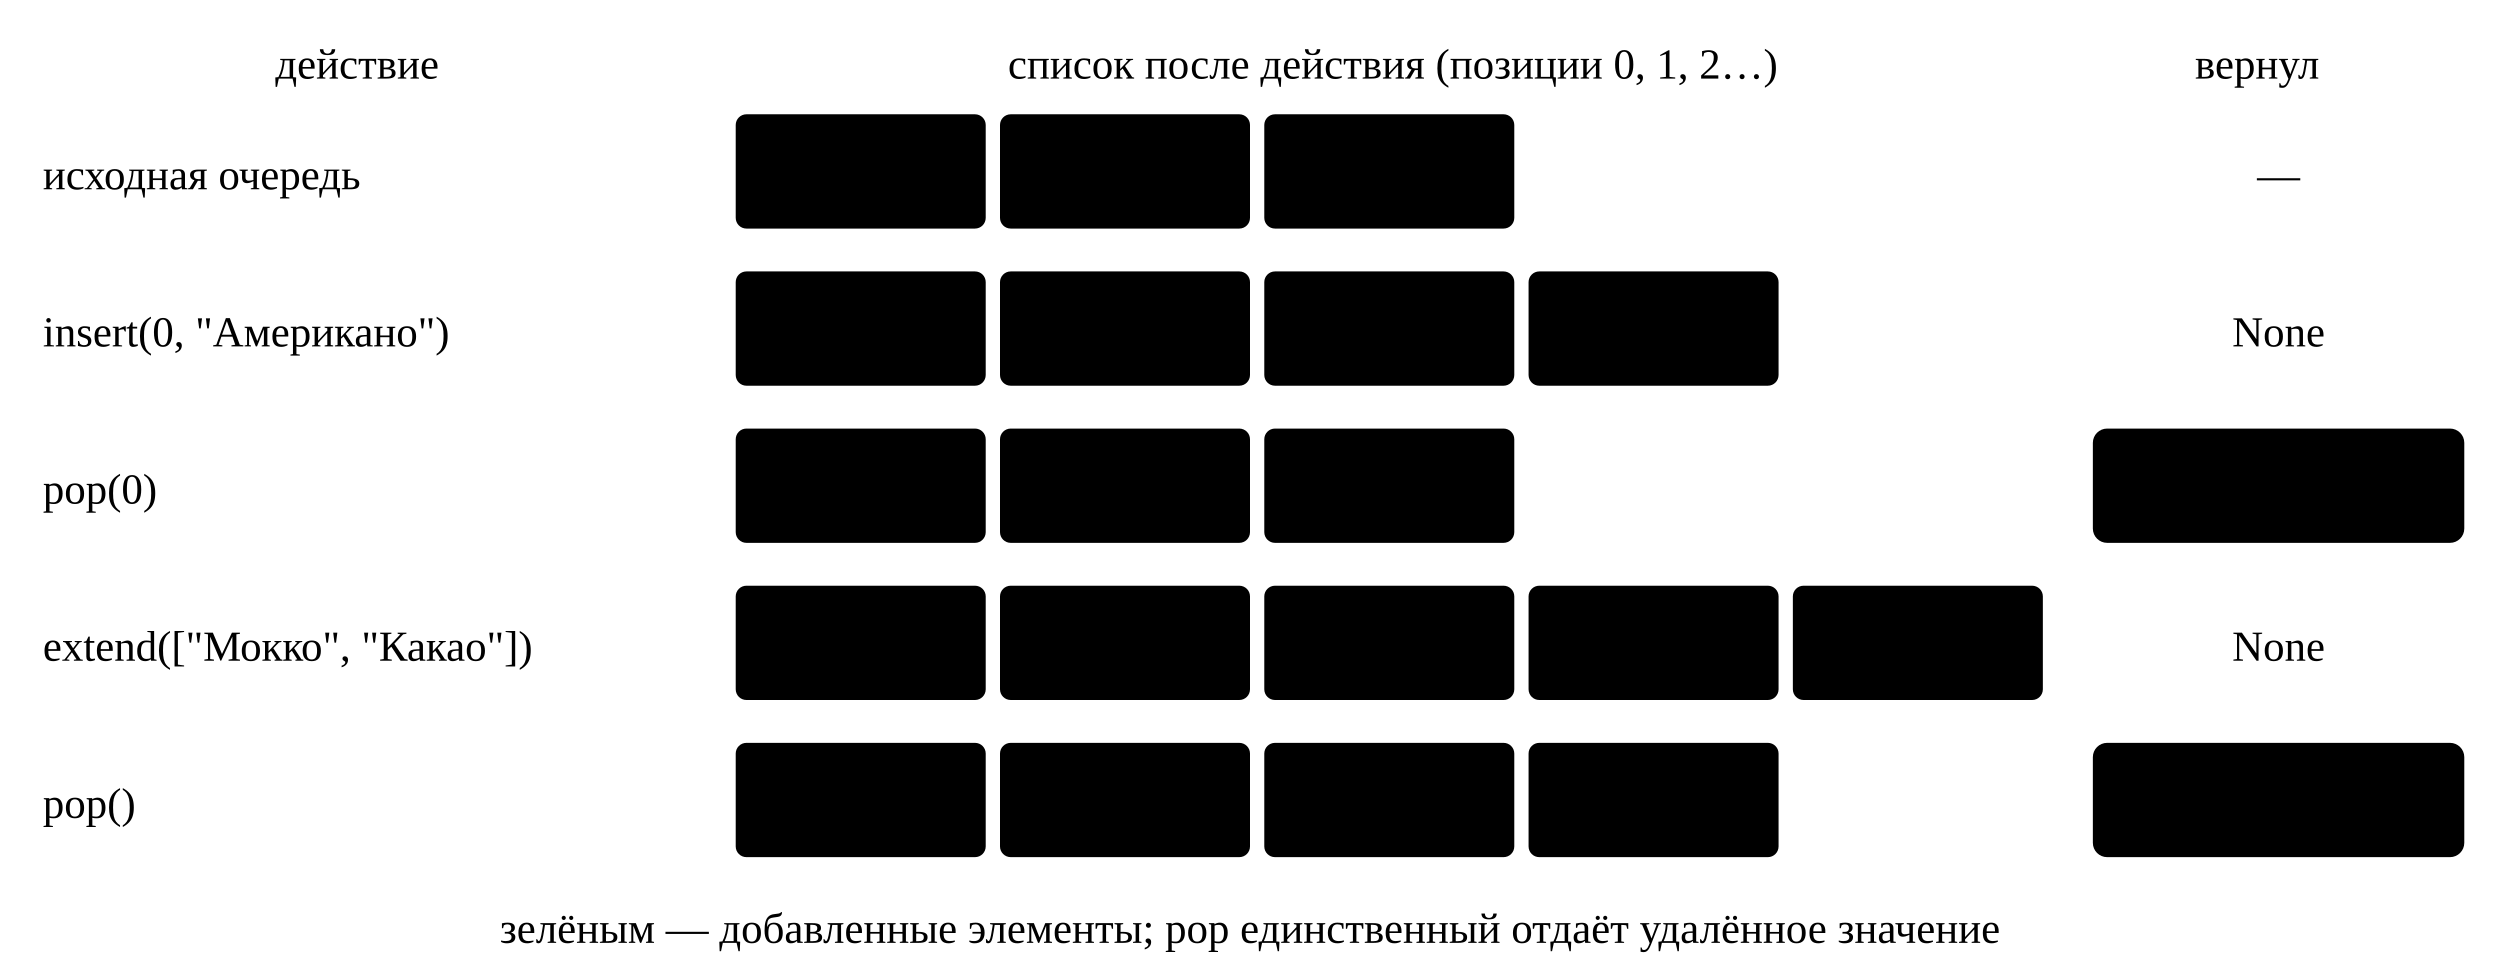
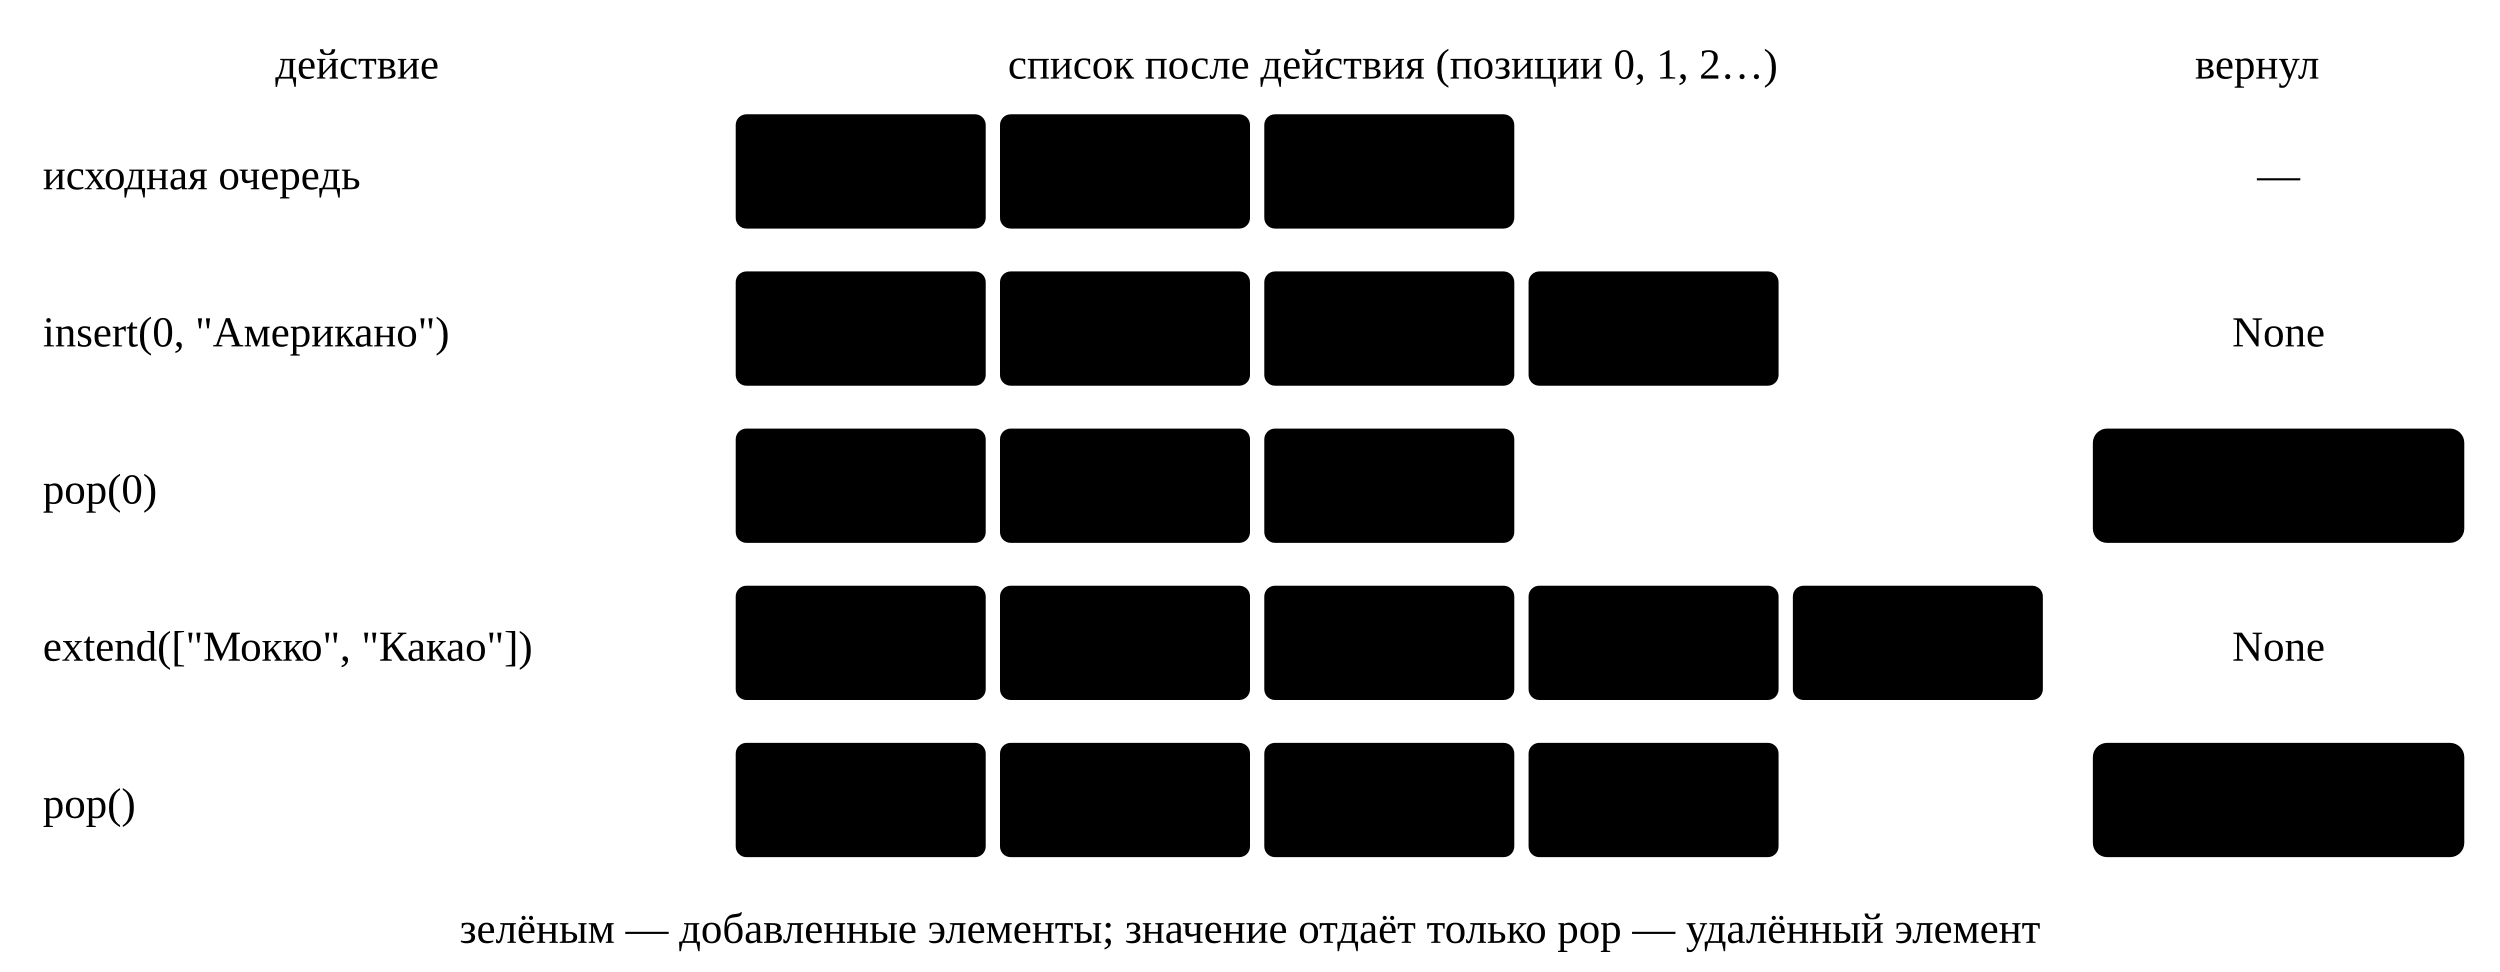
<svg xmlns="http://www.w3.org/2000/svg" viewBox="0 0 700 272" role="img" aria-labelledby="t-list-queue">
  <defs>
    <marker id="ah-list-queue" viewBox="0 0 10 10" refX="9" refY="5" markerWidth="7" markerHeight="7" orient="auto-start-reverse">
      <path class="ah" d="M0,0 L10,5 L0,10 z" />
    </marker>
  </defs>
  <text class="mut sm" x="100" y="22" text-anchor="middle">действие</text>
  <text class="mut sm" x="390" y="22" text-anchor="middle">список после действия (позиции 0, 1, 2…)</text>
  <text class="mut sm" x="632" y="22" text-anchor="middle">вернул</text>
  <text class="ink2 sm" x="12" y="53" text-anchor="start">исходная очередь</text>
  <rect class="box" x="206" y="32" width="70" height="32" rx="3" />
  <text class="ink sm" x="241.0" y="53.0" text-anchor="middle">Латте</text>
  <rect class="box" x="280" y="32" width="70" height="32" rx="3" />
  <text class="ink sm" x="315.0" y="53.0" text-anchor="middle">Раф</text>
  <rect class="box" x="354" y="32" width="70" height="32" rx="3" />
  <text class="ink sm" x="389.0" y="53.0" text-anchor="middle">Чай</text>
  <text class="mut sm" x="638" y="53" text-anchor="middle">—</text>
  <text class="ink2 sm b" x="12" y="97" text-anchor="start">insert(0, "Американо")</text>
  <rect class="box-ok" x="206" y="76" width="70" height="32" rx="3" />
  <text class="ink sm" x="241.0" y="97.0" text-anchor="middle">Американо</text>
  <rect class="box" x="280" y="76" width="70" height="32" rx="3" />
  <text class="ink sm" x="315.0" y="97.0" text-anchor="middle">Латте</text>
  <rect class="box" x="354" y="76" width="70" height="32" rx="3" />
  <text class="ink sm" x="389.0" y="97.0" text-anchor="middle">Раф</text>
  <rect class="box" x="428" y="76" width="70" height="32" rx="3" />
  <text class="ink sm" x="463.0" y="97.0" text-anchor="middle">Чай</text>
  <text class="mut sm" x="638" y="97" text-anchor="middle">None</text>
  <text class="ink2 sm b" x="12" y="141" text-anchor="start">pop(0)</text>
  <rect class="box" x="206" y="120" width="70" height="32" rx="3" />
  <text class="ink sm" x="241.0" y="141.0" text-anchor="middle">Латте</text>
  <rect class="box" x="280" y="120" width="70" height="32" rx="3" />
  <text class="ink sm" x="315.0" y="141.0" text-anchor="middle">Раф</text>
  <rect class="box" x="354" y="120" width="70" height="32" rx="3" />
  <text class="ink sm" x="389.0" y="141.0" text-anchor="middle">Чай</text>
  <rect class="box-acc" x="586" y="120" width="104" height="32" rx="4" />
  <text class="ink sm b" x="638" y="141" text-anchor="middle">Американо</text>
  <text class="ink2 sm b" x="12" y="185" text-anchor="start">extend(["Мокко", "Какао"])</text>
  <rect class="box" x="206" y="164" width="70" height="32" rx="3" />
  <text class="ink sm" x="241.0" y="185.0" text-anchor="middle">Латте</text>
  <rect class="box" x="280" y="164" width="70" height="32" rx="3" />
  <text class="ink sm" x="315.0" y="185.0" text-anchor="middle">Раф</text>
  <rect class="box" x="354" y="164" width="70" height="32" rx="3" />
  <text class="ink sm" x="389.0" y="185.0" text-anchor="middle">Чай</text>
  <rect class="box-ok" x="428" y="164" width="70" height="32" rx="3" />
  <text class="ink sm" x="463.0" y="185.0" text-anchor="middle">Мокко</text>
  <rect class="box-ok" x="502" y="164" width="70" height="32" rx="3" />
  <text class="ink sm" x="537.0" y="185.0" text-anchor="middle">Какао</text>
  <text class="mut sm" x="638" y="185" text-anchor="middle">None</text>
  <text class="ink2 sm b" x="12" y="229" text-anchor="start">pop()</text>
  <rect class="box" x="206" y="208" width="70" height="32" rx="3" />
  <text class="ink sm" x="241.0" y="229.0" text-anchor="middle">Латте</text>
  <rect class="box" x="280" y="208" width="70" height="32" rx="3" />
  <text class="ink sm" x="315.0" y="229.0" text-anchor="middle">Раф</text>
  <rect class="box" x="354" y="208" width="70" height="32" rx="3" />
  <text class="ink sm" x="389.0" y="229.0" text-anchor="middle">Чай</text>
  <rect class="box" x="428" y="208" width="70" height="32" rx="3" />
  <text class="ink sm" x="463.0" y="229.0" text-anchor="middle">Мокко</text>
  <rect class="box-acc" x="586" y="208" width="104" height="32" rx="4" />
  <text class="ink sm b" x="638" y="229" text-anchor="middle">Какао</text>
-   <text class="ink2 sm" x="350" y="264" text-anchor="middle">зелёным — добавленные элементы; pop единственный отдаёт удалённое значение</text>
+   <text class="ink2 sm" x="350" y="264" text-anchor="middle">зелёным — добавленные элементы; значение отдаёт только pop — удалённый элемент</text>
</svg>
